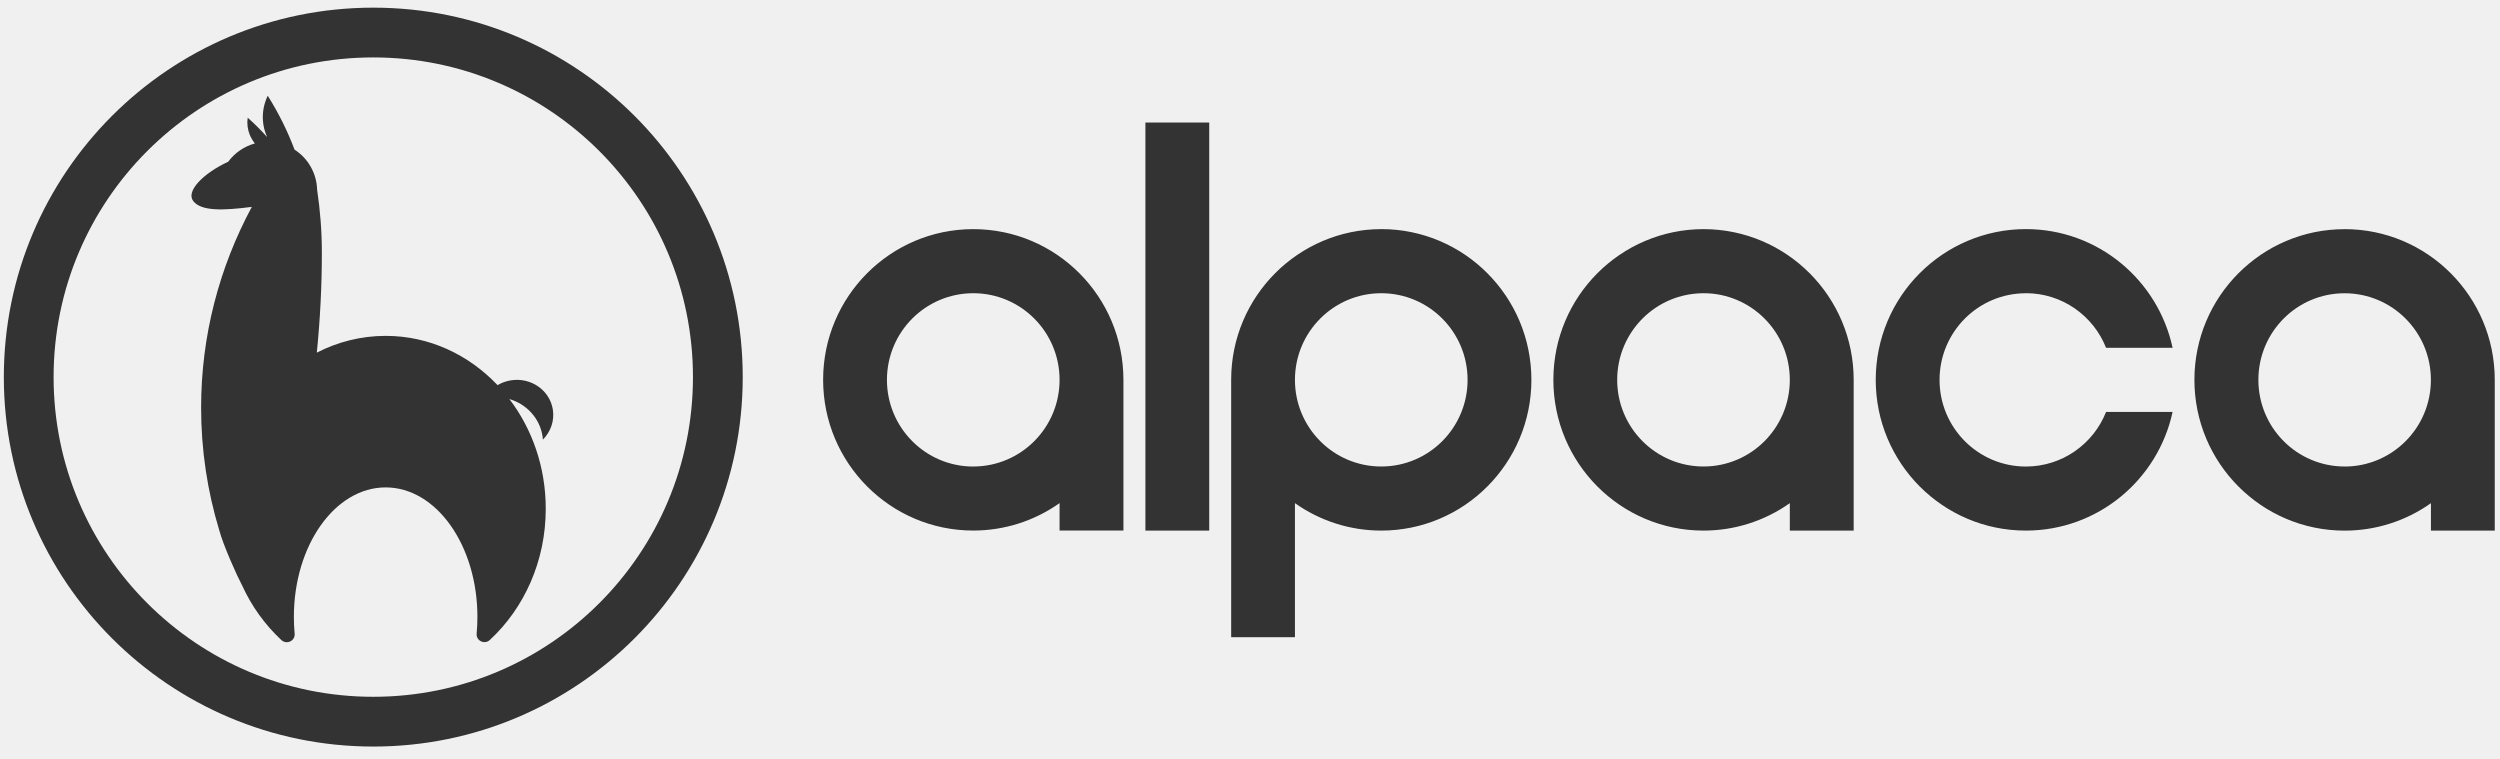
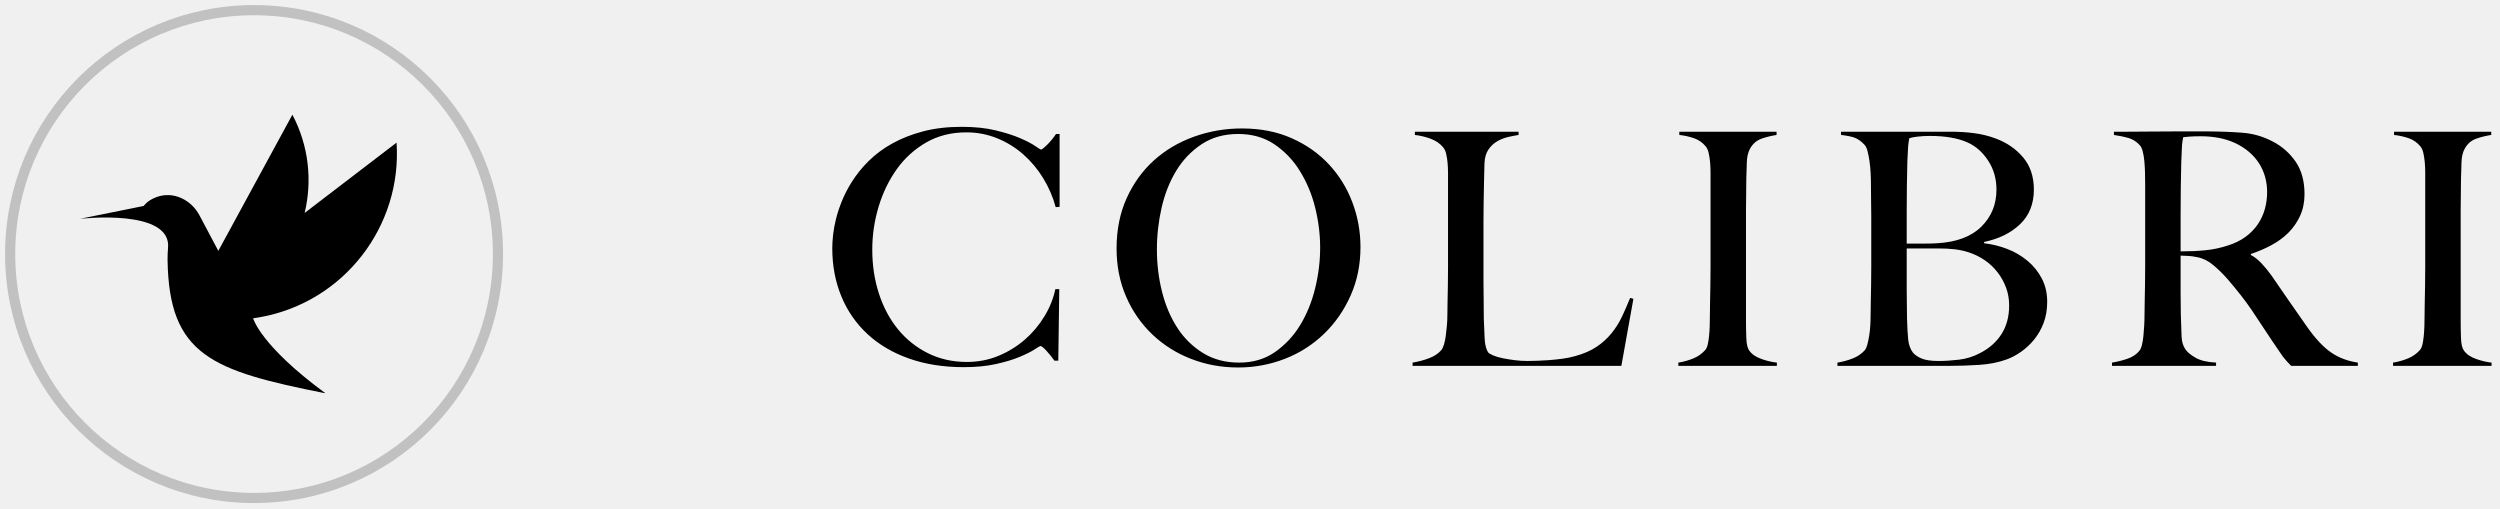
- <svg xmlns="http://www.w3.org/2000/svg" width="653" height="198" viewBox="0 0 653 198">
-   <path fill="#333" d="M529.15 76.6c-12.45 0-22.54 10.12-22.54 22.63 0 12.5 10.1 22.63 22.55 22.63 9.5 0 17.64-5.9 20.95-14.27h17.37c-3.82 17.72-19.52 31-38.32 31-21.66 0-39.22-17.63-39.22-39.37s17.56-39.38 39.22-39.38c18.8 0 34.5 13.28 38.32 31H550.1c-3.3-8.35-11.44-14.26-20.95-14.26zm-274.93 45.26c-12.45 0-22.55-10.13-22.55-22.64s10.1-22.63 22.55-22.63c12.45 0 22.54 10.12 22.54 22.63s-10.1 22.63-22.54 22.63m0-62C232.56 59.85 215 77.47 215 99.2c0 21.75 17.56 39.38 39.22 39.38a38.92 38.92 0 0 0 22.54-7.17v7.17h16.68V99.22c0-21.74-17.56-39.37-39.22-39.37m358.2 62c-12.44 0-22.53-10.12-22.53-22.63S599.97 76.6 612.4 76.6c12.45 0 22.55 10.12 22.55 22.63s-10.1 22.63-22.55 22.63m0-62c-21.66 0-39.22 17.62-39.22 39.36 0 21.75 17.57 39.38 39.23 39.38a38.92 38.92 0 0 0 22.55-7.17v7.17h16.67V99.22c0-21.74-17.56-39.37-39.22-39.37m-167.45 62c-12.45 0-22.55-10.12-22.55-22.63s10.1-22.63 22.55-22.63c12.45 0 22.54 10.12 22.54 22.63s-10.1 22.63-22.54 22.63m0-62c-21.66 0-39.22 17.62-39.22 39.36 0 21.75 17.56 39.38 39.22 39.38a38.92 38.92 0 0 0 22.54-7.17v7.17h16.68V99.22c0-21.74-17.56-39.37-39.22-39.37m-84.18 62c-12.45 0-22.54-10.12-22.54-22.63s10.1-22.63 22.54-22.63c12.46 0 22.55 10.12 22.55 22.63s-10.1 22.63-22.55 22.63m0-62c-21.66 0-39.2 17.62-39.2 39.36v67.23h16.66v-35.02a38.92 38.92 0 0 0 22.54 7.17c21.66 0 39.22-17.63 39.22-39.37s-17.56-39.38-39.22-39.38M299.18 138.6h16.67V32h-16.67z" />
-   <path fill="#333" fill-rule="evenodd" d="M97.5 182c46.12 0 83.5-37.38 83.5-83.5S143.62 15 97.5 15 14 52.38 14 98.5 51.38 182 97.5 182zm0 13C44.2 195 1 151.8 1 98.5S44.2 2 97.5 2 194 45.2 194 98.5 150.8 195 97.5 195z" />
-   <path fill="#333" fill-rule="evenodd" d="M141.7 113.83c.04.34.08.68.1 1 2.02-2.03 3.08-4.9 2.6-7.88-.82-5.05-5.74-8.46-11-7.6a9.85 9.85 0 0 0-3.44 1.25c-7.54-7.96-17.85-12.87-29.23-12.87-6.44 0-12.53 1.58-17.98 4.38a261.4 261.4 0 0 0 1.32-26.07c0-5.6-.43-11.1-1.24-16.5a12.86 12.86 0 0 0-5.9-10.46 77.08 77.08 0 0 0-7-14.07c-.96 2-1.42 4.22-1.25 6.52.1 1.5.5 2.95 1.1 4.28a58.95 58.95 0 0 0-5.08-5.07 8.5 8.5 0 0 0 .53 4.45c.34.83.8 1.6 1.34 2.28a12.9 12.9 0 0 0-6.96 4.77c-6.44 2.98-11.16 7.7-9.12 10.3 2.1 2.65 7.75 2.47 15.28 1.5-8.46 15.76-13.24 33.57-13.24 52.44 0 11.1 1.65 21.8 4.72 31.96 1.07 4 4.6 11.85 5.95 14.4v-.02c2.5 5.53 6.04 10.4 10.3 14.37 1.4 1.28 3.64.2 3.46-1.68a47.43 47.43 0 0 1-.2-4.37c0-18.68 10.73-33.83 23.97-33.83 13.24 0 23.97 15.15 23.97 33.83 0 1.48-.07 2.93-.2 4.36-.17 1.87 2.07 2.95 3.45 1.66 8.94-8.28 14.6-20.56 14.6-34.27 0-10.9-3.56-20.87-9.5-28.66 4.4 1.3 7.88 4.9 8.64 9.6" />
+ <svg xmlns="http://www.w3.org/2000/svg" xmlns:xlink="http://www.w3.org/1999/xlink" width="246" height="50" viewBox="0 0 246 50">
+   <defs>
+     <path id="a" d="M0 0h31.204v27.42H0z" />
+   </defs>
+   <g fill="none" fill-rule="evenodd">
+     <path fill="#000" fill-rule="nonzero" d="M104.264 20.352l-.384.032a10.812 10.812 0 0 0-1.248-2.88 10.213 10.213 0 0 0-1.968-2.336 8.983 8.983 0 0 0-2.56-1.568 7.987 7.987 0 0 0-3.024-.576c-1.472 0-2.784.33-3.936.992a9.087 9.087 0 0 0-2.896 2.624c-.779 1.088-1.376 2.32-1.792 3.696a14.572 14.572 0 0 0-.624 4.24c0 1.536.219 2.976.656 4.32.437 1.344 1.061 2.512 1.872 3.504a8.897 8.897 0 0 0 2.944 2.352c1.152.576 2.432.864 3.84.864 1.11 0 2.15-.203 3.12-.608a9.436 9.436 0 0 0 2.592-1.6 9.65 9.65 0 0 0 1.92-2.288 8.514 8.514 0 0 0 1.072-2.672h.384l-.096 7.04h-.384a9.54 9.54 0 0 0-.8-.992c-.277-.299-.47-.448-.576-.448-.043 0-.235.112-.576.336-.341.224-.832.47-1.472.736-.64.267-1.419.501-2.336.704-.917.203-1.973.304-3.168.304-1.984 0-3.776-.283-5.376-.848-1.6-.565-2.96-1.365-4.08-2.4a10.426 10.426 0 0 1-2.576-3.712c-.597-1.44-.896-3.024-.896-4.752 0-.384.027-.821.08-1.312.053-.49.15-1.013.288-1.568.139-.555.33-1.136.576-1.744.245-.608.56-1.221.944-1.84a11.482 11.482 0 0 1 1.664-2.08 10.591 10.591 0 0 1 2.336-1.744c.896-.501 1.91-.901 3.04-1.2 1.13-.299 2.4-.448 3.808-.448 1.28 0 2.4.117 3.36.352s1.76.49 2.4.768c.64.277 1.13.533 1.472.768.341.235.533.352.576.352.043 0 .123-.048.24-.144a5.29 5.29 0 0 0 .384-.352 6.911 6.911 0 0 0 .848-1.04h.352v7.168zm29.607 3.968c0 1.707-.32 3.285-.96 4.736-.64 1.45-1.51 2.71-2.608 3.776a11.511 11.511 0 0 1-3.84 2.464 12.581 12.581 0 0 1-4.656.864c-1.621 0-3.157-.283-4.608-.848a11.548 11.548 0 0 1-3.808-2.4 11.306 11.306 0 0 1-2.576-3.712c-.63-1.44-.944-3.024-.944-4.752 0-1.835.33-3.483.992-4.944.661-1.461 1.552-2.699 2.672-3.712 1.12-1.013 2.432-1.792 3.936-2.336a13.862 13.862 0 0 1 4.752-.816c1.813 0 3.44.32 4.88.96 1.44.64 2.661 1.499 3.664 2.576a11.278 11.278 0 0 1 2.304 3.728c.533 1.408.8 2.88.8 4.416zm-3.968.032a16.18 16.18 0 0 0-.496-3.936 12.463 12.463 0 0 0-1.504-3.6 8.568 8.568 0 0 0-2.512-2.624c-1.003-.672-2.187-1.008-3.552-1.008-1.387 0-2.587.336-3.6 1.008a8.22 8.22 0 0 0-2.496 2.608c-.65 1.067-1.13 2.277-1.44 3.632a18.413 18.413 0 0 0-.464 4.112c0 1.45.17 2.848.512 4.192.341 1.344.848 2.528 1.52 3.552a7.958 7.958 0 0 0 2.528 2.464c1.013.619 2.192.928 3.536.928 1.344 0 2.512-.341 3.504-1.024a8.65 8.65 0 0 0 2.48-2.64c.661-1.077 1.157-2.288 1.488-3.632.33-1.344.496-2.688.496-4.032zm30.823 5.056L159.542 36h-20.544v-.32a8.463 8.463 0 0 0 1.584-.416c.523-.192.934-.459 1.232-.8.107-.128.198-.315.272-.56a5.25 5.25 0 0 0 .176-.848c.043-.32.08-.656.112-1.008s.048-.699.048-1.04c0-.299.006-.704.016-1.216s.022-1.072.032-1.68c.01-.608.016-1.232.016-1.872v-9.184c0-.384-.016-.741-.048-1.072a6.062 6.062 0 0 0-.144-.88 1.469 1.469 0 0 0-.288-.608c-.298-.363-.698-.64-1.2-.832a6.49 6.49 0 0 0-1.584-.384v-.32h10.208v.32a16.17 16.17 0 0 0-.992.192 3.959 3.959 0 0 0-1.088.416 2.662 2.662 0 0 0-.88.816c-.245.352-.378.816-.4 1.392-.021.747-.037 1.43-.048 2.048l-.032 1.824c-.01.597-.016 1.216-.016 1.856v5.824c0 .555.006 1.125.016 1.712s.016 1.243.016 1.968c.022.683.048 1.333.08 1.952s.144 1.077.336 1.376c.086.107.256.213.512.32.256.107.566.197.928.272.363.075.758.139 1.184.192.427.053.854.08 1.28.08a32.03 32.03 0 0 0 2.048-.08c.448-.032.907-.08 1.376-.144a8.54 8.54 0 0 0 1.248-.256c.854-.235 1.563-.544 2.128-.928a6.69 6.69 0 0 0 1.456-1.328 8.075 8.075 0 0 0 1.024-1.632c.278-.587.544-1.2.8-1.84l.32.096zM174.846 36h-9.697v-.32a6.498 6.498 0 0 0 1.488-.416 3.17 3.17 0 0 0 1.168-.832c.107-.128.187-.31.24-.544.054-.235.096-.512.128-.832.032-.32.054-.656.064-1.008a33.3 33.3 0 0 0 .016-1.04c0-.299.006-.704.016-1.216.011-.512.022-1.072.032-1.68.011-.608.016-1.232.016-1.872v-9.248c0-.384-.016-.741-.048-1.072-.032-.33-.08-.63-.144-.896-.064-.267-.16-.475-.288-.624a2.535 2.535 0 0 0-1.104-.784 6.5 6.5 0 0 0-1.488-.336v-.32h9.568v.32a8.285 8.285 0 0 0-1.44.352c-.512.17-.906.512-1.184 1.024-.192.363-.293.821-.304 1.376a58.74 58.74 0 0 1-.048 1.568c0 .533-.005 1.061-.016 1.584-.01.523-.016 1.05-.016 1.584v10.72c0 .619.011 1.216.032 1.792.022.576.118.981.288 1.216.256.363.662.64 1.216.832a6.53 6.53 0 0 0 1.504.352V36zm26.598-6.304c0 .768-.117 1.461-.352 2.08a5.805 5.805 0 0 1-.928 1.632c-.384.47-.81.87-1.28 1.2-.469.33-.938.581-1.408.752-.81.299-1.717.48-2.72.544a45.744 45.744 0 0 1-2.912.096h-11.04v-.32a7.099 7.099 0 0 0 1.52-.416 3 3 0 0 0 1.168-.8c.107-.128.192-.315.256-.56a9.58 9.58 0 0 0 .176-.848 9.44 9.44 0 0 0 .112-1.008c.022-.352.032-.699.032-1.04 0-.299.006-.704.016-1.216.011-.512.022-1.072.032-1.68.011-.608.016-1.232.016-1.872v-4.96c0-.47-.005-.95-.016-1.44-.01-.49-.016-1.056-.016-1.696 0-.384-.01-.773-.032-1.168a12.417 12.417 0 0 0-.112-1.136 9.313 9.313 0 0 0-.192-.976c-.074-.288-.176-.496-.304-.624-.32-.341-.64-.57-.96-.688-.32-.117-.768-.208-1.344-.272v-.32h10.784c.811 0 1.584.048 2.32.144a9.562 9.562 0 0 1 2.128.528c1.088.405 1.984 1.024 2.688 1.856.704.832 1.056 1.888 1.056 3.168 0 1.408-.453 2.544-1.36 3.408-.906.864-2.085 1.445-3.536 1.744v.128a9.078 9.078 0 0 1 2.272.56 7.04 7.04 0 0 1 2 1.168 5.704 5.704 0 0 1 1.408 1.744c.352.672.528 1.435.528 2.288zm-4.992-11.04c0-1.067-.272-2.016-.816-2.848-.544-.832-1.22-1.43-2.032-1.792-.96-.427-2.186-.64-3.68-.64-.448 0-.853.021-1.216.064-.362.043-.64.096-.832.16a11.16 11.16 0 0 1-.064.352c-.02.107-.037.24-.048.4-.01.16-.02.357-.032.592-.01.235-.026.544-.048.928a148.86 148.86 0 0 0-.048 2.464c-.01.896-.016 1.75-.016 2.56v3.072h1.792c.491 0 .886-.01 1.184-.032 1.92-.107 3.376-.65 4.368-1.632.992-.981 1.488-2.197 1.488-3.648zm1.248 11.392c0-.619-.1-1.2-.304-1.744a5.758 5.758 0 0 0-.832-1.504 5.485 5.485 0 0 0-1.248-1.184 6.27 6.27 0 0 0-1.584-.784 7.41 7.41 0 0 0-1.392-.304 14.2 14.2 0 0 0-1.616-.08h-3.104v4c0 .597.006 1.147.016 1.648.011.501.016.933.016 1.296.022.81.06 1.477.112 2 .054.523.208.955.464 1.296.192.235.48.432.864.592.384.16.94.24 1.664.24.62 0 1.291-.043 2.016-.128a5.957 5.957 0 0 0 2.112-.672c.896-.47 1.59-1.093 2.08-1.872.491-.779.736-1.712.736-2.8zM232.012 36h-6.56a11.33 11.33 0 0 1-.416-.432 6.25 6.25 0 0 1-.688-.896 49.12 49.12 0 0 0-.752-1.104 82.535 82.535 0 0 1-1.072-1.616 67.51 67.51 0 0 0-.944-1.424 28.18 28.18 0 0 0-1.04-1.424 44.505 44.505 0 0 0-1.328-1.616 13.11 13.11 0 0 0-1.392-1.376c-.502-.427-1.03-.693-1.584-.8-.406-.085-.715-.128-.928-.128-.192 0-.438-.01-.736-.032v3.616a87.842 87.842 0 0 0 .096 4.352c.02.49.138.896.352 1.216.17.277.5.56.992.848.49.288 1.173.453 2.048.496V36h-10.24v-.32a8.988 8.988 0 0 0 1.536-.384c.49-.17.874-.427 1.152-.768.106-.128.192-.32.256-.576a6.07 6.07 0 0 0 .144-.864c.032-.32.058-.661.08-1.024.02-.363.032-.715.032-1.056 0-.299.005-.704.016-1.216l.032-1.68c.01-.608.016-1.232.016-1.872v-8.096c0-.384-.006-.773-.016-1.168a17.903 17.903 0 0 0-.064-1.12 6 6 0 0 0-.16-.96c-.075-.288-.176-.496-.304-.624a2.404 2.404 0 0 0-1.072-.688c-.395-.117-.88-.219-1.456-.304v-.32h1.312c.725 0 1.546-.005 2.464-.016.917-.01 1.834-.016 2.752-.016h2.24c1.429 0 2.698.043 3.808.128a7.6 7.6 0 0 1 3.04.864 6.155 6.155 0 0 1 2.272 2c.576.843.864 1.904.864 3.184 0 .79-.144 1.499-.432 2.128a5.667 5.667 0 0 1-1.152 1.664c-.48.48-1.04.89-1.68 1.232-.64.341-1.312.63-2.016.864v.096c.362.192.714.47 1.056.832.34.363.672.768.992 1.216a525.868 525.868 0 0 0 3.552 5.12c.789 1.11 1.557 1.92 2.304 2.432.746.512 1.62.843 2.624.992V36zm-8.928-17.088c0-1.067-.267-2.016-.8-2.848-.534-.832-1.312-1.493-2.336-1.984a6.96 6.96 0 0 0-1.616-.512 9.565 9.565 0 0 0-1.776-.16c-.448 0-.811.01-1.088.032-.278.021-.491.043-.64.064-.022.128-.043.24-.064.336a2.602 2.602 0 0 0-.048.368c-.011.15-.022.357-.032.624l-.048 1.136c-.022.747-.038 1.59-.048 2.528a232.08 232.08 0 0 0-.016 2.72v3.52c.874 0 1.69-.037 2.448-.112a10.08 10.08 0 0 0 2.192-.464c.682-.213 1.269-.501 1.76-.864.49-.363.89-.773 1.2-1.232a5.14 5.14 0 0 0 .688-1.488 6.154 6.154 0 0 0 .224-1.664zM245.17 36h-9.696v-.32a6.498 6.498 0 0 0 1.488-.416c.458-.192.848-.47 1.168-.832.106-.128.186-.31.24-.544.053-.235.096-.512.128-.832.032-.32.053-.656.064-1.008.01-.352.016-.699.016-1.04 0-.299.005-.704.016-1.216l.032-1.68c.01-.608.016-1.232.016-1.872v-9.248c0-.384-.016-.741-.048-1.072-.032-.33-.08-.63-.144-.896-.064-.267-.16-.475-.288-.624a2.535 2.535 0 0 0-1.104-.784 6.5 6.5 0 0 0-1.488-.336v-.32h9.568v.32a8.285 8.285 0 0 0-1.44.352c-.512.17-.907.512-1.184 1.024-.192.363-.294.821-.304 1.376a68.563 68.563 0 0 1-.048 1.568c0 .533-.006 1.061-.016 1.584-.011.523-.016 1.05-.016 1.584v10.72c0 .619.01 1.216.032 1.792.021.576.117.981.288 1.216.256.363.661.64 1.216.832.554.192 1.056.31 1.504.352V36z" />
+     <g transform="translate(1 1)">
+       <g transform="translate(6.857 10.286)">
+         <mask id="b" fill="#fff">
+           <use xlink:href="#a" />
+         </mask>
+         <path fill="#000" d="M31.168 2.745L22.12 9.668c.765-3.18.405-6.62-1.206-9.668l-7.289 13.399-1.834-3.46c-.797-1.542-2.561-2.45-4.24-1.835-.933.341-1.267.876-1.267.876L0 10.247s9.12-1.068 8.674 2.916c-.028.368-.049.74-.043 1.116.133 9.404 4.36 10.916 15.548 13.14-6.428-4.715-7.129-7.384-7.129-7.384.22-.03.438-.065.658-.104 8.296-1.48 14.008-8.969 13.46-17.186" mask="url(#b)" />
+       </g>
+       <circle cx="24" cy="24" r="24" stroke="#000" opacity=".199" />
+     </g>
+   </g>
</svg>
